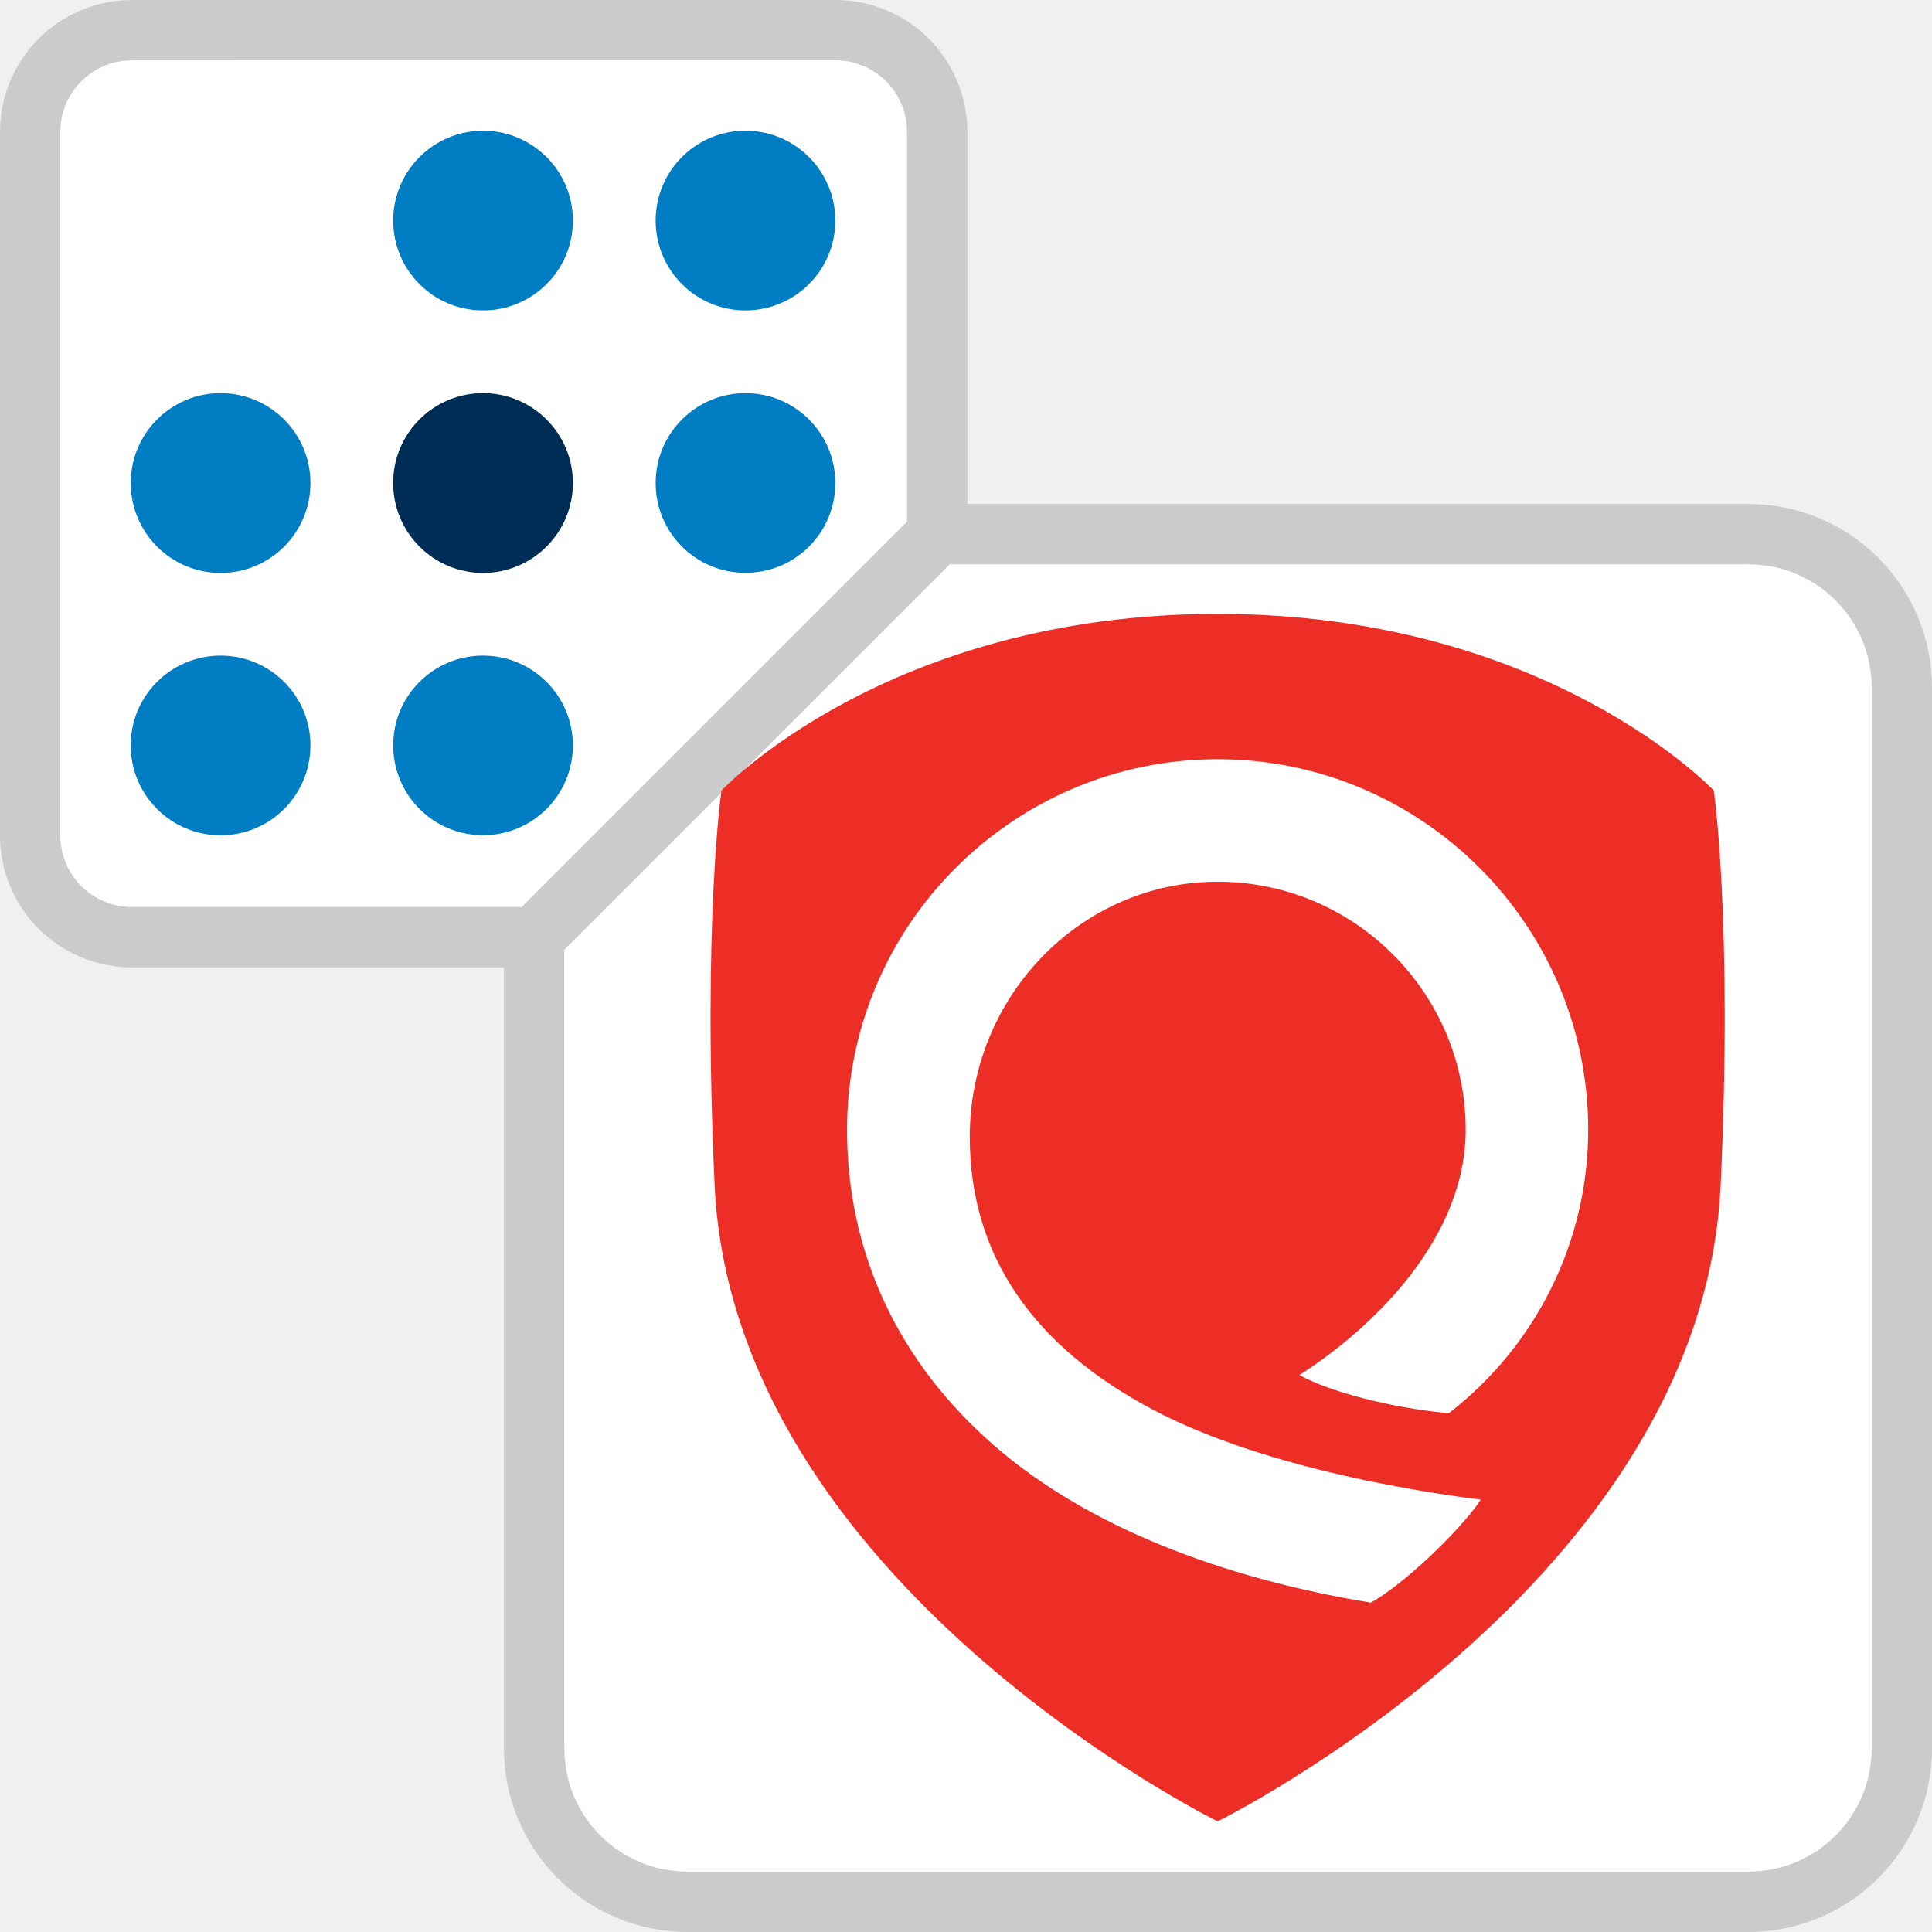
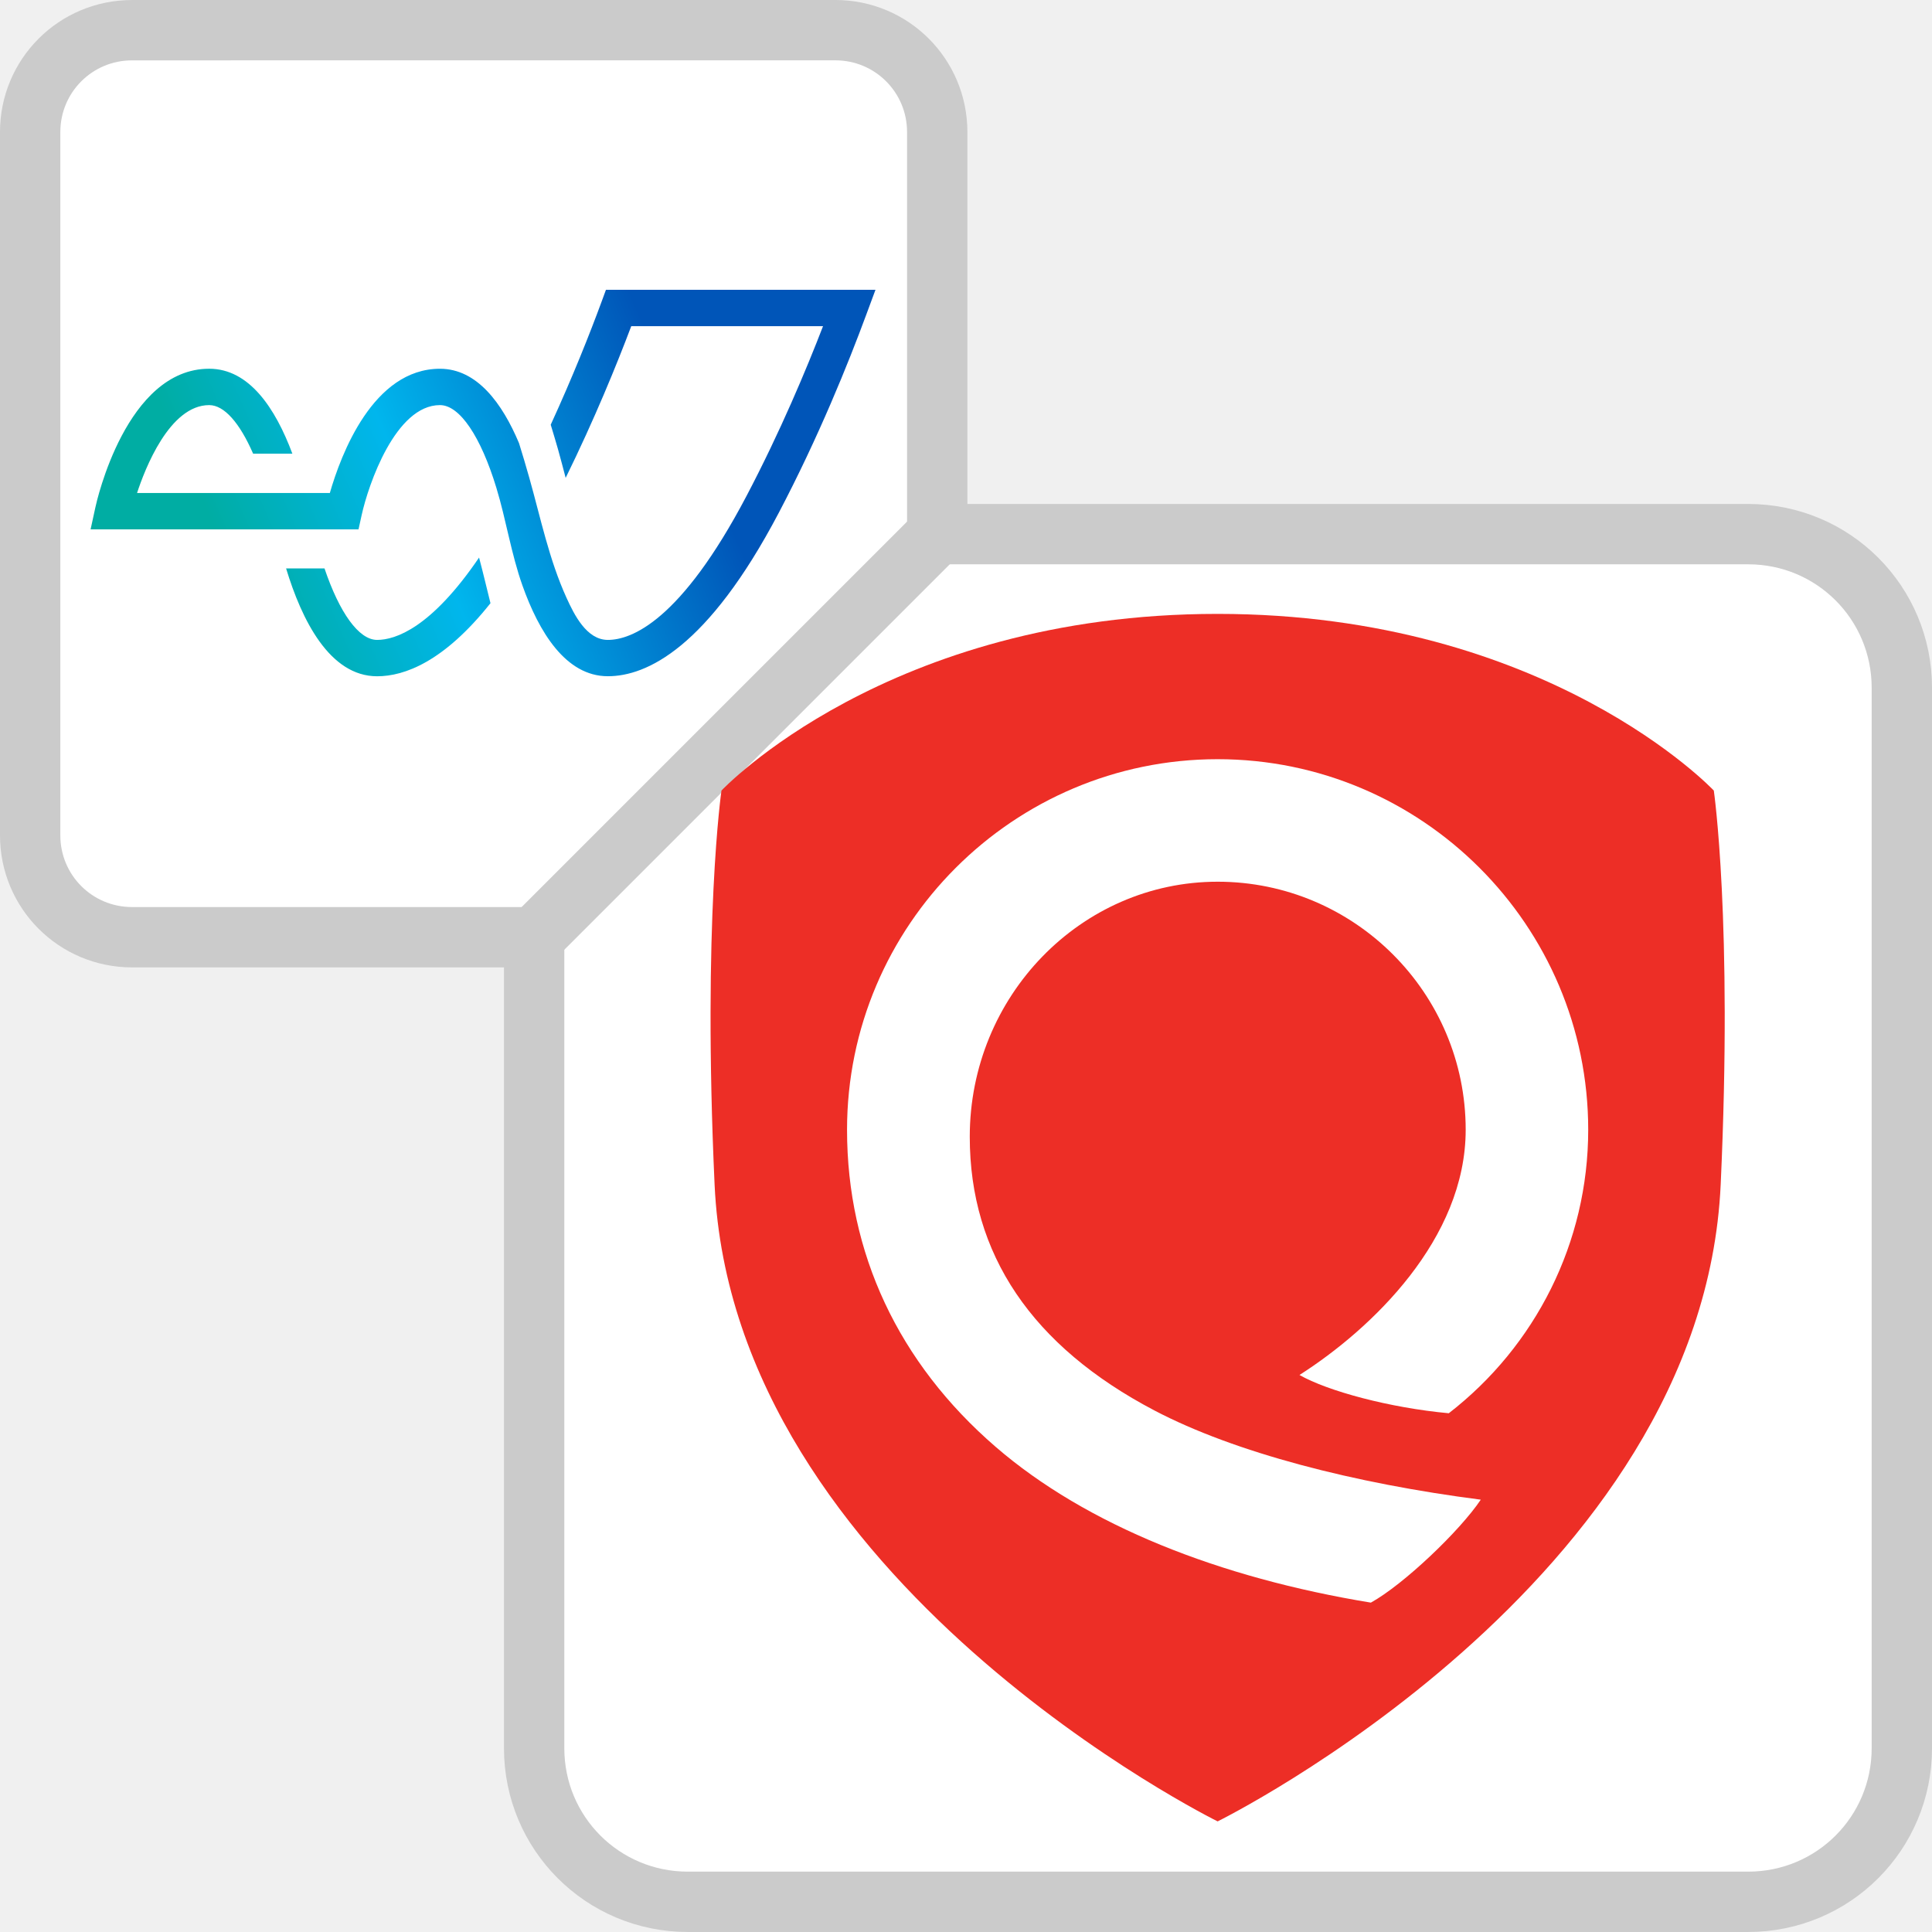
<svg xmlns="http://www.w3.org/2000/svg" xmlns:xlink="http://www.w3.org/1999/xlink" width="64mm" height="64mm" viewBox="0 0 64 64" version="1.1" id="svg1992">
  <defs id="defs1989">
    <path id="C" d="M30.345 28c0 .8-.552 1.333-1.379 1.333H17.931c-.828 0-1.379-.533-1.379-1.333v-8c0-.8.552-1.333 1.379-1.333H28.69c1.103 0 1.655.533 1.655 1.333v8z" />
    <clipPath clipPathUnits="userSpaceOnUse" id="clipPath33844">
      <path d="M 0,0 H 1224 V 792 H 0 Z" id="path33842" />
    </clipPath>
    <clipPath clipPathUnits="userSpaceOnUse" id="clipPath33864">
      <path d="M 0,0 H 1224 V 792 H 0 Z" id="path33862" />
    </clipPath>
    <clipPath clipPathUnits="userSpaceOnUse" id="clipPath33872">
      <path d="m 905.447,739.356 h 50.239 v -22.564 h -50.239 z" id="path33870" />
    </clipPath>
    <clipPath clipPathUnits="userSpaceOnUse" id="clipPath33892">
      <path d="m 888.711,755.702 h 33.218 v -38.883 h -33.218 z" id="path33890" />
    </clipPath>
    <clipPath clipPathUnits="userSpaceOnUse" id="clipPath33912">
      <path d="m 837.85,739.356 h 50.266 V 716.792 H 837.85 Z" id="path33910" />
    </clipPath>
    <clipPath clipPathUnits="userSpaceOnUse" id="clipPath34208">
      <path d="M 0,0 H 1224 V 792 H 0 Z" id="path34206" />
    </clipPath>
    <clipPath clipPathUnits="userSpaceOnUse" id="clipPath34316">
      <path d="M 0,0 H 1224 V 792 H 0 Z" id="path34314" />
    </clipPath>
    <clipPath clipPathUnits="userSpaceOnUse" id="clipPath34338">
      <path d="M 0,0 H 1224 V 792 H 0 Z" id="path34336" />
    </clipPath>
    <clipPath clipPathUnits="userSpaceOnUse" id="clipPath34380">
      <path d="M 0,0 H 1224 V 792 H 0 Z" id="path34378" />
    </clipPath>
    <clipPath clipPathUnits="userSpaceOnUse" id="clipPath34442">
      <path d="M 0,0 H 1224 V 792 H 0 Z" id="path34440" />
    </clipPath>
    <clipPath clipPathUnits="userSpaceOnUse" id="clipPath34476">
      <path d="M 0,0 H 1224 V 792 H 0 Z" id="path34474" />
    </clipPath>
    <clipPath clipPathUnits="userSpaceOnUse" id="clipPath34536">
      <path d="M 0,0 H 1224 V 792 H 0 Z" id="path34534" />
    </clipPath>
    <clipPath clipPathUnits="userSpaceOnUse" id="clipPath34584">
      <path d="M 0,0 H 1224 V 792 H 0 Z" id="path34582" />
    </clipPath>
    <clipPath clipPathUnits="userSpaceOnUse" id="clipPath34620">
      <path d="M 0,0 H 1224 V 792 H 0 Z" id="path34618" />
    </clipPath>
    <clipPath clipPathUnits="userSpaceOnUse" id="clipPath34656">
      <path d="M 0,0 H 1224 V 792 H 0 Z" id="path34654" />
    </clipPath>
    <polygon id="path-1" points="21.884 22.339 21.884 0.696 0.468 0.696 0.468 22.339 21.884 22.339" />
+     <linearGradient xlink:href="#linearGradient1339" id="linearGradient2876" gradientUnits="userSpaceOnUse" gradientTransform="matrix(26.3404,11.3988,11.3988,-26.3404,615.174,434.693)" x1="0" y1="0" x2="1" y2="0" spreadMethod="pad" />
+     <linearGradient x1="0" y1="0" x2="1" y2="0" gradientUnits="userSpaceOnUse" gradientTransform="matrix(26.3404,11.3988,11.3988,-26.3404,615.174,434.693)" spreadMethod="pad" id="linearGradient1339">
+       <stop style="stop-opacity:1;stop-color:#00ada3" offset="0" id="stop1331" />
+       <stop style="stop-opacity:1;stop-color:#00ada3" offset="0.151" id="stop1333" />
+       <stop style="stop-opacity:1;stop-color:#00b6ed" offset="0.497" id="stop1335" />
+       <stop style="stop-opacity:1;stop-color:#0055b8" offset="1" id="stop1337" />
+     </linearGradient>
  </defs>
  <g id="layer1">
    <rect style="fill:#ffffff;fill-opacity:1;stroke:none;stroke-width:1.938;stroke-miterlimit:4;stroke-dasharray:none;stroke-opacity:1" id="rect2099" width="30.062" height="30.062" x="0.969" y="0.969" ry="3.379" />
    <rect style="fill:#ffffff;fill-opacity:1;stroke:none;stroke-width:2;stroke-miterlimit:4;stroke-dasharray:none;stroke-opacity:1" id="rect1030" width="45.328" height="45.328" x="17.672" y="17.672" ry="5.095" />
-     <g id="g4864" transform="matrix(1.505265,0,0,-1.505107,13.02471,24.69081)">
-       <path d="M 0,0 C 0,1.091 0.885,1.975 1.977,1.975 3.068,1.975 3.954,1.091 3.955,0 3.955,-1.095 3.068,-1.978 1.977,-1.978 0.885,-1.978 0,-1.093 0,0" style="fill:#007dc3;fill-opacity:1;fill-rule:nonzero;stroke:none" id="path4866" />
-     </g>
-     <g id="g4868" transform="matrix(1.505265,0,0,-1.505107,21.7191,15.99908)">
-       <path d="M 0,0 C 0,1.09 0.885,1.977 1.977,1.977 3.069,1.977 3.954,1.09 3.954,0 3.955,-1.094 3.069,-1.98 1.976,-1.977 0.885,-1.98 0,-1.094 0,0" style="fill:#007dc3;fill-opacity:1;fill-rule:nonzero;stroke:none" id="path4870" />
-     </g>
-     <g id="g4872" transform="matrix(1.505265,0,0,-1.505107,4.329088,24.69081)">
-       <path d="M 0,0 C 0,1.091 0.886,1.975 1.979,1.975 3.07,1.975 3.956,1.091 3.956,0 3.956,-1.095 3.07,-1.98 1.979,-1.98 0.886,-1.98 0,-1.093 0,0" style="fill:#007dc3;fill-opacity:1;fill-rule:nonzero;stroke:none" id="path4874" />
-     </g>
-     <g id="g4876" transform="matrix(1.505265,0,0,-1.505107,13.02352,15.99908)">
-       <path d="M 0,0 C 0,1.092 0.886,1.977 1.977,1.977 3.069,1.977 3.954,1.09 3.956,0 3.956,-1.094 3.069,-1.98 1.977,-1.98 0.886,-1.98 0.001,-1.094 0,0" style="fill:#002d56;fill-opacity:1;fill-rule:nonzero;stroke:none" id="path4878" />
-     </g>
-     <g id="g4880" transform="matrix(1.505265,0,0,-1.505107,21.7191,7.30769)">
-       <path d="M 0,0 C -0.001,1.092 0.884,1.979 1.976,1.979 3.068,1.978 3.954,1.092 3.954,-0.001 3.954,-1.092 3.068,-1.977 1.976,-1.977 0.884,-1.977 0,-1.092 0,0" style="fill:#007dc3;fill-opacity:1;fill-rule:nonzero;stroke:none" id="path4882" />
-     </g>
-     <g id="g4884" transform="matrix(1.505265,0,0,-1.505107,4.330752,15.99908)">
-       <path d="M 0,0 C 0,1.09 0.886,1.977 1.977,1.977 3.069,1.977 3.955,1.09 3.955,-0.001 3.955,-1.094 3.07,-1.98 1.977,-1.98 0.885,-1.98 0,-1.094 0,0" style="fill:#007dc3;fill-opacity:1;fill-rule:nonzero;stroke:none" id="path4886" />
-     </g>
-     <g id="g4888" transform="matrix(1.505265,0,0,-1.505107,13.02471,7.30769)">
-       <path d="m 0,0 c 0,1.091 0.885,1.978 1.977,1.978 1.093,0 1.978,-0.886 1.978,-1.979 0,-1.092 -0.887,-1.976 -1.978,-1.976 C 0.885,-1.977 0,-1.092 0,0" style="fill:#007dc3;fill-opacity:1;fill-rule:nonzero;stroke:none" id="path4890" />
-     </g>
    <path id="rect2638" style="fill:none;fill-opacity:1;stroke:#cbcbcb;stroke-width:1.999;stroke-miterlimit:4;stroke-dasharray:none;stroke-opacity:1" d="m 4.376,1 c -1.871,0 -3.377,1.506 -3.377,3.377 V 27.67 c 0,1.871 1.506,3.377 3.377,3.377 H 17.694 v 26.861 c 0,2.821 2.271,5.092 5.092,5.092 h 35.123 c 2.821,0 5.092,-2.271 5.092,-5.092 V 22.786 c 0,-2.821 -2.271,-5.092 -5.092,-5.092 H 31.047 V 4.376 c 0,-1.871 -1.507,-3.377 -3.377,-3.377 z" />
    <symbol id="A" overflow="visible" transform="matrix(0.4176761,0,0,0.4176761,23.41988,23.41988)" style="fill:#ffffff;fill-rule:evenodd;stroke:#000000;stroke-linecap:round;stroke-linejoin:round">
      <g fill="#b8d432" stroke="none" id="g8655">
        <path d="m 49.655,36 c 0,0.8 -0.552,1.333 -1.379,1.333 H 37.517 C 36.689,37.333 36.138,36.8 36.138,36 v -7.733 c 0,-0.8 0.552,-1.333 1.379,-1.333 h 10.759 c 0.828,0 1.379,0.533 1.379,1.333 z m 19.31,8 c 0,0.8 -0.552,1.333 -1.379,1.333 H 56.827 C 55.999,45.333 55.448,44.8 55.448,44 v -7.733 c 0,-0.8 0.552,-1.333 1.379,-1.333 h 10.759 c 0.828,0 1.379,0.533 1.379,1.333 z m -19.31,8 c 0,0.8 -0.552,1.333 -1.379,1.333 H 37.517 C 36.689,53.333 36.138,52.8 36.138,52 v -7.733 c 0,-0.8 0.552,-1.333 1.379,-1.333 h 10.759 c 0.828,0 1.379,0.533 1.379,1.333 z" id="path8651" />
        <use xlink:href="#C" id="use8653" x="0" y="0" width="100%" height="100%" />
      </g>
      <path d="M 78.621,0 V 0 H 70.345 9.379 4.138 1.379 C 0.552,0 0,0.533 0,1.333 v 16 c 0,0.8 0.552,1.333 1.379,1.333 h 8.276 c 0.828,0 1.379,-0.533 1.379,-1.333 v -6.667 h 57.931 v 6.667 c 0,0.8 0.552,1.333 1.655,1.333 h 8 c 0.828,0 1.379,-0.533 1.379,-1.333 v -8 -8 C 80,0.533 79.448,0 78.621,0 Z m 0,61.6 h -8 c -0.828,0 -1.379,0.533 -1.379,1.333 v 6.4 H 11.035 v -6.667 c 0,-0.8 -0.552,-1.333 -1.655,-1.333 h -8 c -0.828,0 -1.379,0.533 -1.379,1.6 V 78.666 C 0,79.466 0.552,80 1.379,80 h 2.759 5.517 60.966 7.724 0.276 C 79.449,80 80,79.467 80,78.667 V 62.933 C 80,62.133 79.448,61.6 78.621,61.6 Z" stroke="none" fill="#0072c6" id="path8657" />
      <g fill="#b8d432" id="g8663">
        <use xlink:href="#C" y="16" stroke="none" id="use8659" x="0" width="100%" height="100%" />
        <use xlink:href="#C" y="32" stroke="none" id="use8661" x="0" width="100%" height="100%" />
      </g>
    </symbol>
    <path style="fill:#cbcbcb;stroke:#cbcbcb;stroke-width:2;stroke-linecap:butt;stroke-linejoin:miter;stroke-opacity:1;stroke-miterlimit:4;stroke-dasharray:none;fill-opacity:1" d="M 17.694,31.047 31.047,17.694" id="path2730" />
    <symbol id="A-1" overflow="visible" transform="matrix(0.2645833,0,0,0.2645833,30.50612,29.62014)" style="fill:#ffffff;fill-rule:evenodd;stroke:#000000;stroke-linecap:round;stroke-linejoin:round">
      <g stroke="none" id="g46539">
        <circle cx="11.537" cy="11.537" fill="#aecbfa" r="11.537" transform="rotate(-120,32.58785,18.99847)" id="circle46519" />
        <g fill="#669df6" id="g46525">
          <circle cx="7.19" cy="7.19" r="7.19" transform="rotate(-120,40.95299,-0.5100614)" id="circle46521" />
          <circle cx="7.19" cy="7.19" r="7.19" transform="rotate(120,2.88804,16.49967)" id="circle46523" />
        </g>
        <circle cx="36.651" cy="8.8" fill="#aecbfa" r="8.8" id="circle46527" />
        <circle cx="36.651" cy="73.12" fill="#669df6" r="6.88" id="circle46529" />
        <circle cx="9.196" cy="9.196" fill="#aecbfa" r="9.196" transform="rotate(-120,22.80938,33.23235)" id="circle46531" />
        <path fill="#4285f4" d="m 23.029,45.13 -8.724,5.037 a 8.82,8.82 0 0 1 2.116,2.474 8.82,8.82 0 0 1 1.084,3.069 l 8.724,-5.037 c -0.717,-0.773 -1.36,-1.639 -1.91,-2.592 -0.55,-0.953 -0.979,-1.943 -1.29,-2.95 z" id="path46533" />
        <circle cx="9.196" cy="9.196" fill="#aecbfa" r="9.196" transform="rotate(120,23.03805,49.08369)" id="circle46535" />
        <path d="m 47.076,50.673 c 1.497,-1.6 2.58,-3.502 3.204,-5.54 l 8.718,5.033 c -0.829,0.666 -1.551,1.495 -2.116,2.474 a 8.82,8.82 0 0 0 -1.084,3.069 z M 39.851,27.071 a 14.17,14.17 0 0 0 -6.4,0.005 V 17.004 a 8.82,8.82 0 0 0 6.4,0 z" fill="#4285f4" id="path46537" />
      </g>
    </symbol>
    <g id="g48052" transform="matrix(0.5157811,0,0,0.5157811,30.78003,-17.02162)">
      <path d="m 18.522,72.429 c 21.208,0 31.872,11.347 31.872,11.347 0,0 1.219,8.399 0.441,25.312 -1.176,25.548 -32.306,40.891 -32.308,40.893 -0.003,0.001 -31.132,-15.345 -32.308,-40.893 -0.778,-16.912 0.441,-25.312 0.441,-25.312 0,0 10.654,-11.347 31.862,-11.347" id="Fill-1" fill="#ed2e26" style="fill-rule:evenodd;stroke:none;stroke-width:0.265" />
      <path d="m 2.607,106.012 c 0,-9.033 7.141,-16.382 15.919,-16.382 8.785,0 15.932,7.147 15.932,15.932 0,7.014 -6.029,12.784 -10.675,15.749 1.803,1.028 5.781,2.108 9.59,2.457 5.562,-4.305 8.954,-10.959 8.954,-18.206 0,-13.124 -10.677,-23.801 -23.801,-23.801 -13.124,0 -23.801,10.677 -23.801,23.801 0,7.926 3.3,14.968 9.544,20.364 5.838,5.044 14.376,8.411 24.099,10.005 2.106,-1.164 5.709,-4.6 7.06,-6.612 -8.12,-1.044 -15.804,-3.024 -20.956,-5.727 C 6.6,119.462 2.607,113.547 2.607,106.012" id="Fill-19" fill="#ffffff" style="fill-rule:evenodd;stroke:none;stroke-width:0.265" />
    </g>
+     <g id="g1319-3" transform="matrix(0.6494155,0,0,-0.6494155,-394.0725,303.1297)">
+       <g id="g1321-6">
+         <g id="g1327-3">
+           <g id="g1329-4">
+             <path d="m 637.72,451.99 -0.223,-0.608 c -0.604,-1.637 -1.48,-3.848 -2.594,-6.274 v 0 c 0.125,-0.414 0.251,-0.827 0.369,-1.243 v 0 c 0.137,-0.484 0.264,-0.977 0.393,-1.468 v 0 c 1.466,2.982 2.606,5.777 3.346,7.739 v 0 h 9.783 c -0.833,-2.159 -2.173,-5.371 -3.903,-8.661 v 0 c -3.359,-6.388 -5.874,-7.343 -7.074,-7.343 v 0 c -1.089,0 -1.723,1.302 -2.106,2.142 v 0 c -0.892,1.959 -1.319,4.064 -1.9,6.124 v 0 c -0.169,0.595 -0.341,1.184 -0.526,1.772 v 0 c -0.85,2.02 -2.136,3.793 -4.033,3.793 v 0 c -3.41,0 -5.051,-4.376 -5.616,-6.338 v 0 h -9.834 c 0.393,1.204 1.651,4.484 3.68,4.484 v 0 c 0.766,0 1.556,-0.907 2.241,-2.478 v 0 h 2.002 c -0.869,2.326 -2.204,4.333 -4.243,4.333 v 0 c -4.23,0 -5.743,-6.78 -5.805,-7.069 v 0 l -0.245,-1.125 13.667,0.001 0.16,0.728 c 0.344,1.561 1.731,5.61 3.993,5.61 v 0 c 1.014,0 2.085,-1.616 2.875,-4.207 v 0 c 0.502,-1.645 0.758,-3.377 1.335,-4.999 v 0 c 0.835,-2.35 2.199,-4.624 4.355,-4.624 v 0 c 1.977,0 5.094,1.444 8.716,8.331 v 0 c 2.034,3.866 3.555,7.644 4.473,10.132 v 0 l 0.462,1.247 -10e-4,0.001 z m -11.672,-17.858 c -0.938,0 -1.92,1.391 -2.684,3.646 v 0 h -1.959 c 0.796,-2.625 2.218,-5.501 4.643,-5.501 v 0 c 1.402,0 3.414,0.748 5.782,3.727 v 0 c -0.194,0.776 -0.376,1.556 -0.582,2.328 v 0 c -2.44,-3.585 -4.261,-4.2 -5.2,-4.2" style="fill:url(#linearGradient2876);stroke:none" id="path1341-1" />
+           </g>
+         </g>
+       </g>
+     </g>
  </g>
  <style type="text/css" id="style46080">
	.st0{fill:#00297A;}
</style>
</svg>
